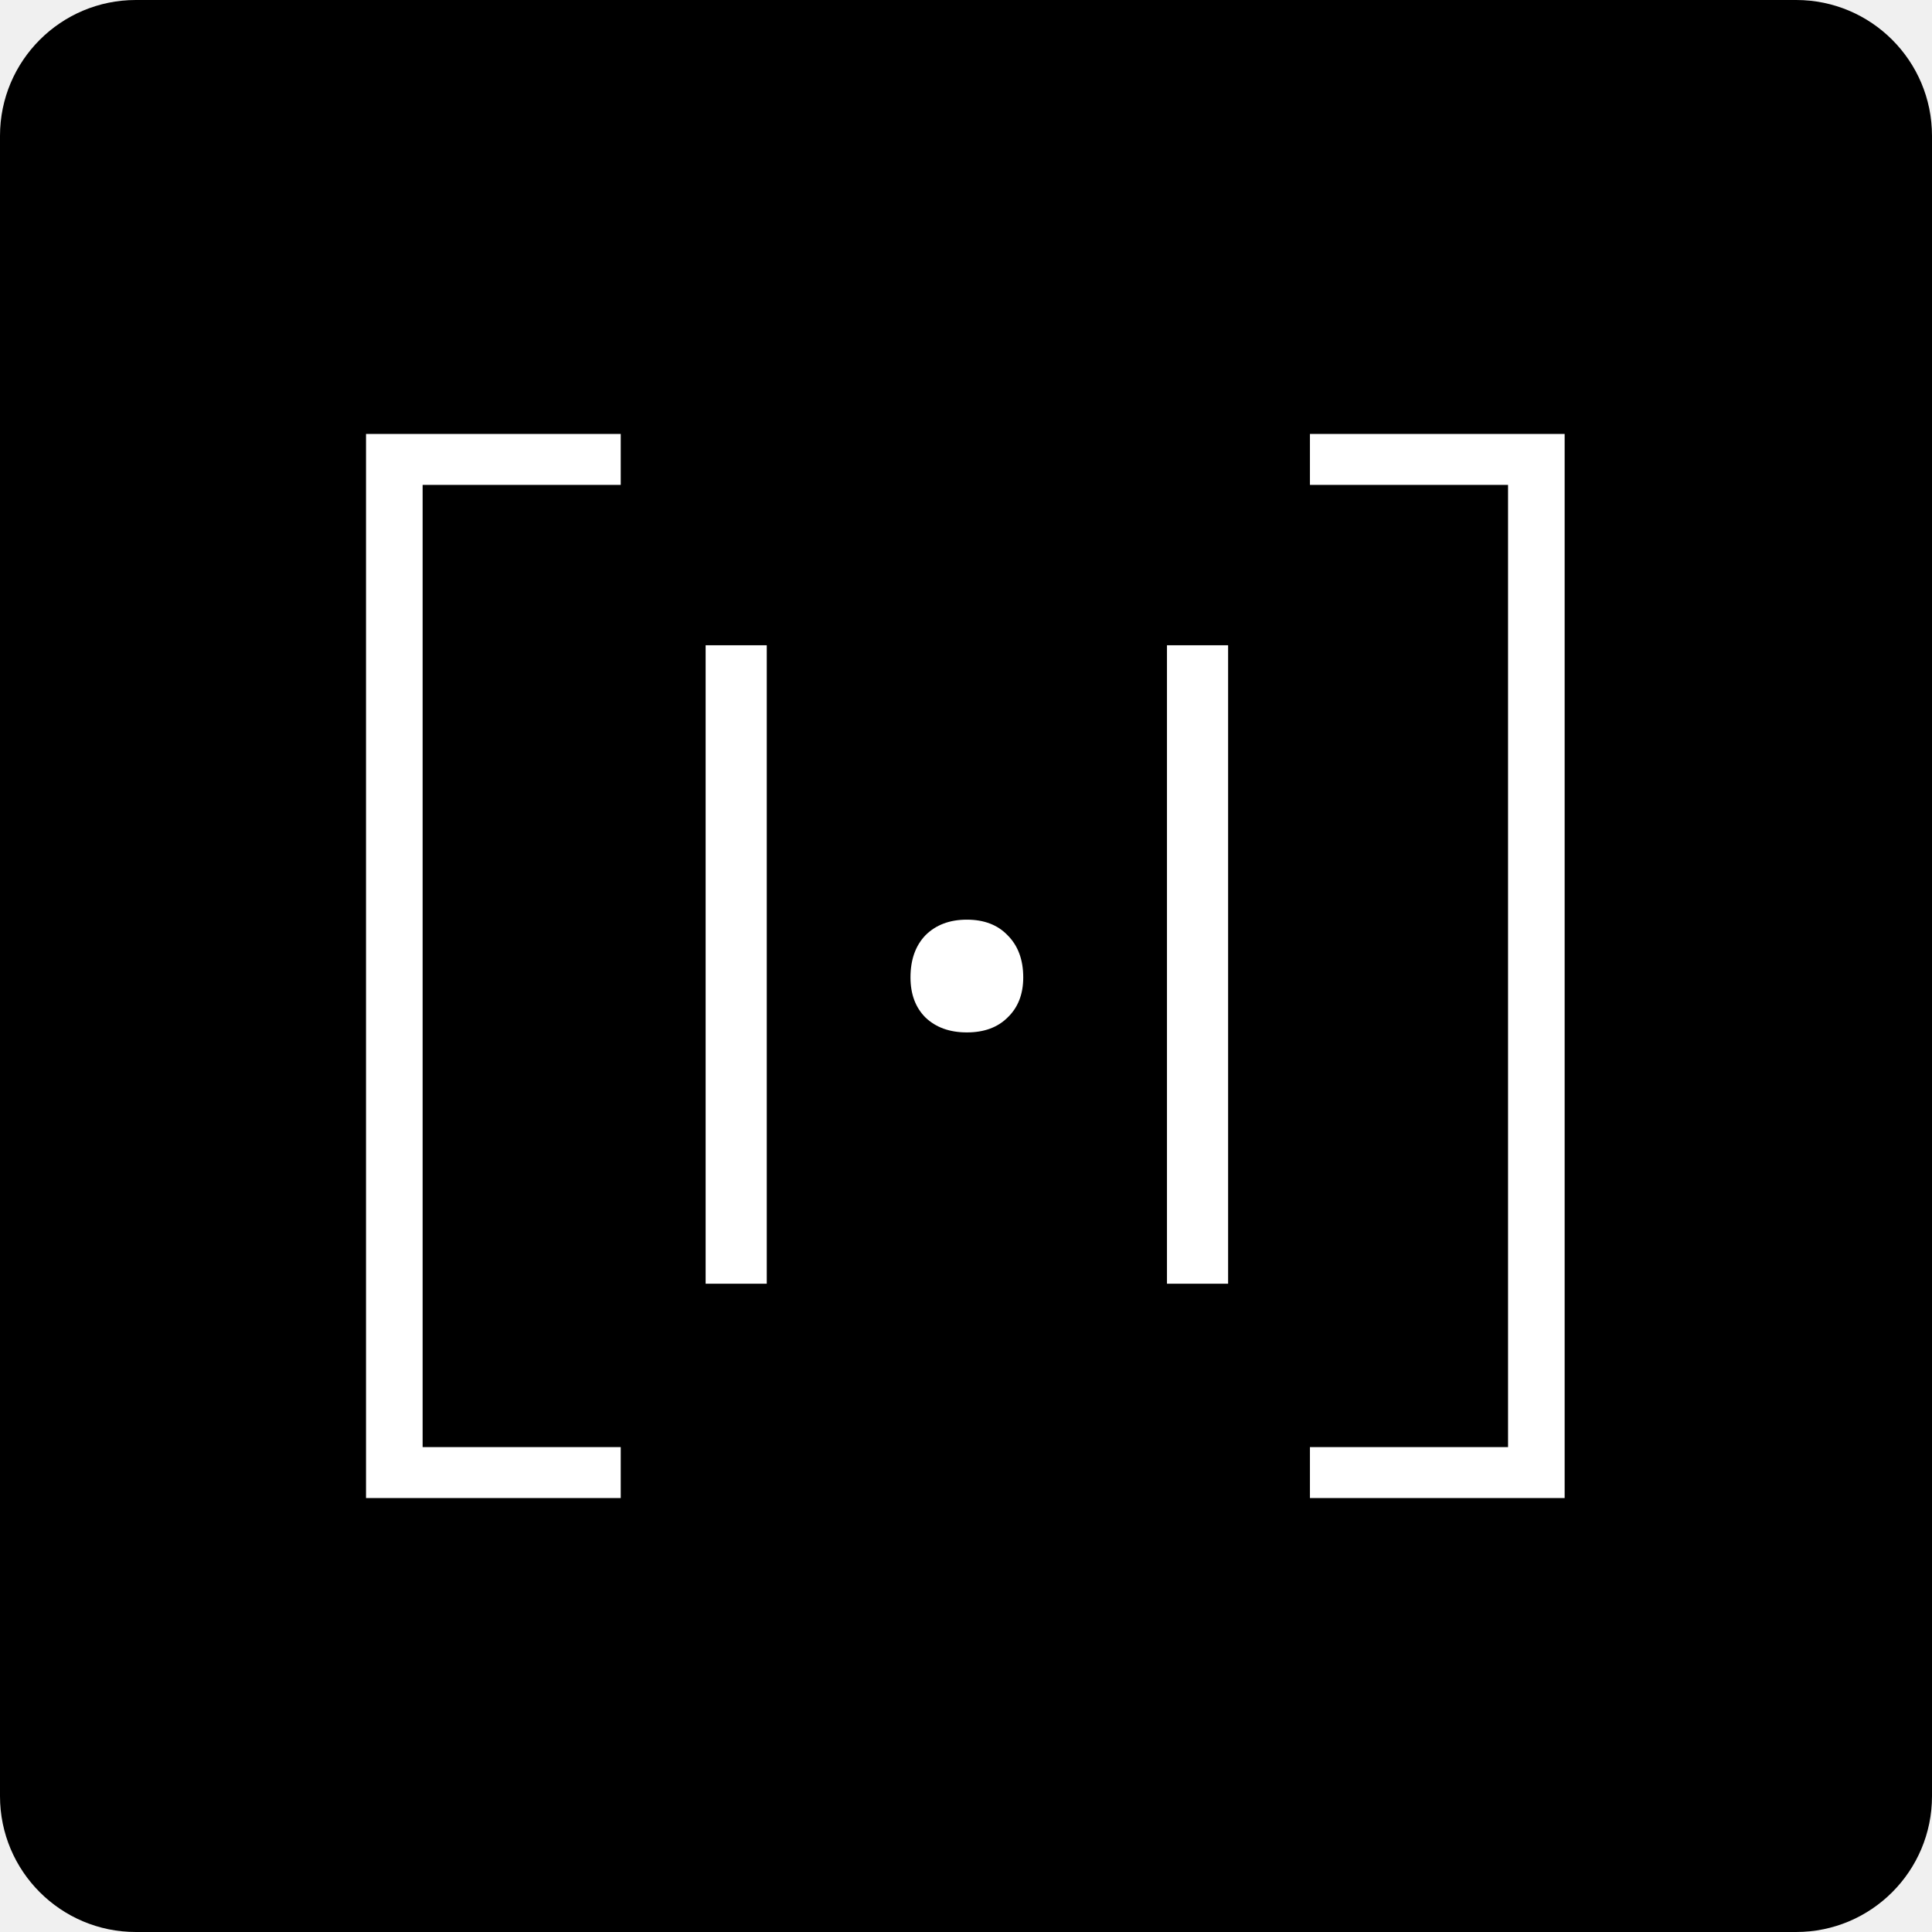
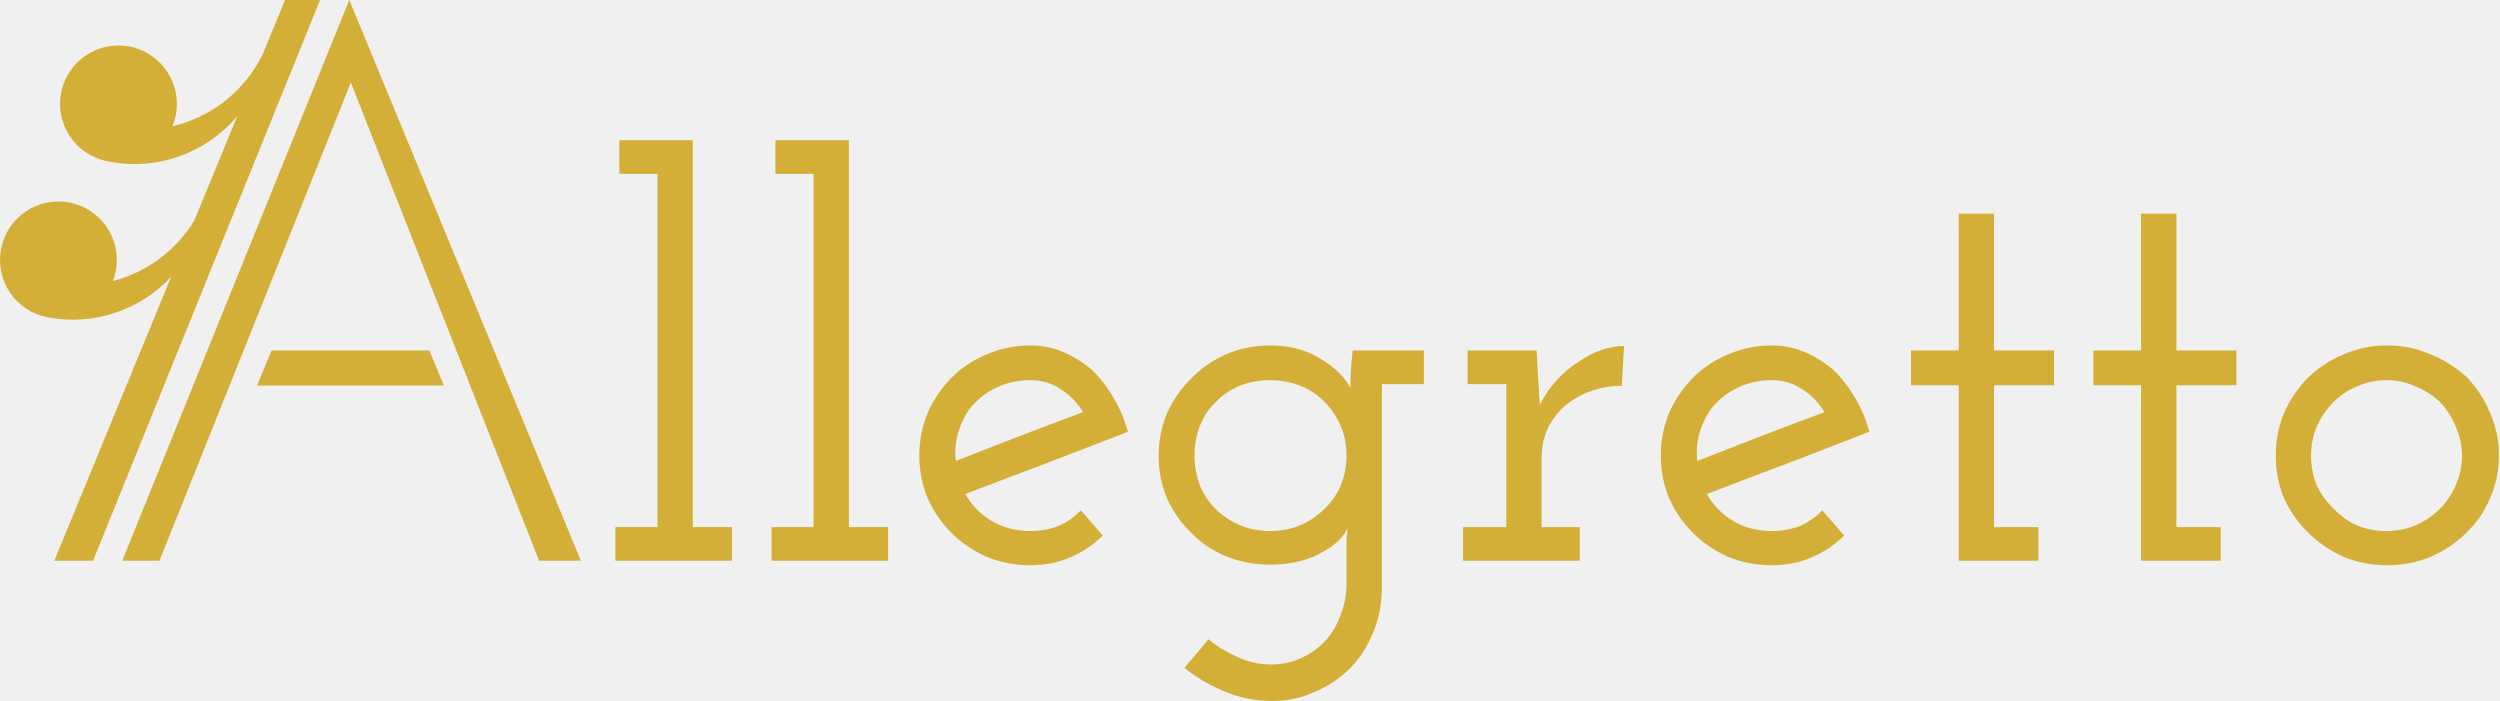
- <svg xmlns="http://www.w3.org/2000/svg" width="256" height="256" viewBox="0 0 256 256" fill="none">
-   <rect width="256" height="256" rx="18" fill="black" />
-   <path d="M48.5 198.5V57.5H82.25V64.25H56V191.75H82.25V198.5H48.5Z" fill="white" />
-   <path d="M173.574 198.5V191.75H199.824V64.25H173.574V57.5H207.324V198.5H173.574Z" fill="white" />
-   <path d="M93.5 170.1V85.5H101.6V170.1H93.5Z" fill="white" />
-   <path d="M128.115 136.8C125.835 136.8 124.005 136.14 122.625 134.82C121.305 133.5 120.645 131.73 120.645 129.51C120.645 127.17 121.305 125.31 122.625 123.93C124.005 122.55 125.835 121.86 128.115 121.86C130.395 121.86 132.195 122.55 133.515 123.93C134.895 125.31 135.585 127.17 135.585 129.51C135.585 131.73 134.895 133.5 133.515 134.82C132.195 136.14 130.395 136.8 128.115 136.8Z" fill="white" />
-   <path d="M154.63 170.1V85.5H162.73V170.1H154.63Z" fill="white" />
+ <svg xmlns="http://www.w3.org/2000/svg" width="428" height="120" viewBox="0 0 428 120" fill="none">
+   <path d="M422.25 91.2C420.522 92.928 418.474 94.304 416.106 95.328C413.802 96.288 411.338 96.768 408.714 96.768C406.026 96.768 403.53 96.288 401.226 95.328C398.922 94.304 396.906 92.928 395.178 91.2C393.45 89.536 392.074 87.584 391.05 85.344C390.09 83.04 389.61 80.576 389.61 77.952C389.61 75.392 390.09 72.96 391.05 70.656C392.074 68.352 393.45 66.336 395.178 64.608C396.906 62.944 398.922 61.632 401.226 60.672C403.53 59.648 406.026 59.136 408.714 59.136C411.338 59.136 413.802 59.648 416.106 60.672C418.474 61.632 420.554 62.944 422.346 64.608C424.01 66.336 425.322 68.352 426.282 70.656C427.306 72.96 427.818 75.392 427.818 77.952C427.818 80.576 427.306 83.04 426.282 85.344C425.322 87.584 423.978 89.536 422.25 91.2ZM399.498 87.072C400.65 88.288 401.994 89.248 403.53 89.952C405.066 90.592 406.73 90.912 408.522 90.912C410.314 90.912 411.978 90.592 413.514 89.952C415.114 89.248 416.522 88.288 417.738 87.072C418.89 85.92 419.786 84.576 420.426 83.04C421.13 81.504 421.482 79.84 421.482 78.048C421.482 76.256 421.13 74.592 420.426 73.056C419.786 71.456 418.89 70.048 417.738 68.832C416.522 67.68 415.114 66.784 413.514 66.144C411.978 65.44 410.314 65.088 408.522 65.088C406.73 65.088 405.066 65.44 403.53 66.144C401.994 66.784 400.65 67.68 399.498 68.832C398.282 70.048 397.322 71.456 396.618 73.056C395.978 74.592 395.658 76.224 395.658 77.952C395.658 79.808 395.978 81.504 396.618 83.04C397.322 84.576 398.282 85.92 399.498 87.072Z" fill="#D4AF37" />
+   <path d="M380.183 96H366.551V65.952H358.391V60H366.551V36.576H372.599V60H382.871V65.952H372.599V90.24H380.183V96Z" fill="#D4AF37" />
+   <path d="M348.964 96H335.332V65.952H327.172V60H335.332V36.576H341.38V60H351.652V65.952H341.38V90.24H348.964V96Z" fill="#D4AF37" />
+   <path d="M303.337 65.088C301.225 65.088 299.305 65.504 297.577 66.336C295.913 67.104 294.473 68.192 293.257 69.6C292.297 70.816 291.561 72.224 291.049 73.824C290.537 75.424 290.377 77.12 290.569 78.912C294.217 77.504 297.833 76.096 301.417 74.688C305.065 73.28 308.713 71.904 312.361 70.56C311.337 68.896 310.057 67.584 308.521 66.624C306.985 65.6 305.257 65.088 303.337 65.088ZM315.721 91.68C314.121 93.28 312.265 94.528 310.153 95.424C308.105 96.32 305.833 96.768 303.337 96.768C300.713 96.768 298.217 96.288 295.849 95.328C293.545 94.304 291.561 92.96 289.897 91.296C288.169 89.568 286.793 87.584 285.769 85.344C284.809 83.04 284.329 80.576 284.329 77.952C284.329 75.392 284.809 72.96 285.769 70.656C286.793 68.352 288.169 66.336 289.897 64.608C291.561 62.944 293.545 61.632 295.849 60.672C298.217 59.648 300.713 59.136 303.337 59.136C305.321 59.136 307.209 59.52 309.001 60.288C310.793 61.056 312.425 62.08 313.897 63.36C315.305 64.704 316.521 66.272 317.545 68.064C318.633 69.856 319.465 71.808 320.041 73.92C315.369 75.712 310.729 77.504 306.121 79.296C301.513 81.024 296.873 82.784 292.201 84.576C293.289 86.496 294.793 88.032 296.713 89.184C298.633 90.336 300.841 90.912 303.337 90.912C305.065 90.912 306.665 90.624 308.137 90.048C309.609 89.408 310.889 88.512 311.977 87.36L315.721 91.68Z" fill="#D4AF37" />
+   <path d="M270.453 96H250.485V90.24H257.877V65.76H251.253V60H263.061L263.349 64.992C263.477 66.336 263.509 67.072 263.445 67.2C263.445 67.264 263.509 67.968 263.637 69.312C264.405 67.712 265.365 66.304 266.517 65.088C267.669 63.808 268.917 62.752 270.261 61.92C271.605 61.024 272.917 60.352 274.197 59.904C275.541 59.456 276.821 59.232 278.037 59.232L277.653 66.048C275.925 66.048 274.293 66.304 272.757 66.816C271.221 67.328 269.877 68 268.725 68.832C267.253 69.92 266.069 71.296 265.173 72.96C264.341 74.56 263.925 76.352 263.925 78.336V90.24H270.453V96Z" fill="#D4AF37" />
+   <path d="M202.776 114.336L206.904 109.44C208.248 110.592 209.848 111.584 211.704 112.416C213.624 113.312 215.608 113.76 217.656 113.76C219.448 113.76 221.112 113.408 222.648 112.704C224.248 112 225.624 111.04 226.776 109.824C227.928 108.608 228.824 107.136 229.464 105.408C230.168 103.744 230.52 101.888 230.52 99.84V93.696C230.52 93.312 230.52 92.832 230.52 92.256C230.584 91.616 230.648 91.008 230.712 90.432C230.392 91.136 229.848 91.872 229.08 92.64C228.312 93.344 227.448 93.952 226.488 94.464C225.336 95.168 223.992 95.712 222.456 96.096C220.92 96.48 219.256 96.672 217.464 96.672C214.776 96.672 212.248 96.192 209.88 95.232C207.576 94.272 205.592 92.928 203.928 91.2C202.2 89.536 200.824 87.584 199.8 85.344C198.84 83.04 198.36 80.608 198.36 78.048C198.36 75.488 198.84 73.056 199.8 70.752C200.824 68.448 202.2 66.464 203.928 64.8C205.592 63.072 207.576 61.696 209.88 60.672C212.248 59.648 214.776 59.136 217.464 59.136C220.792 59.136 223.672 59.904 226.104 61.44C228.536 62.912 230.232 64.576 231.192 66.432C231.192 65.344 231.224 64.288 231.288 63.264C231.352 62.24 231.448 61.152 231.576 60H243.768V65.76H236.568V100.608C236.568 103.424 236.056 106.016 235.032 108.384C234.072 110.752 232.76 112.768 231.096 114.432C229.368 116.16 227.352 117.504 225.048 118.464C222.808 119.488 220.408 120 217.848 120C214.84 120 212.024 119.424 209.4 118.272C206.84 117.184 204.632 115.872 202.776 114.336ZM217.464 65.088C215.48 65.088 213.656 65.44 211.992 66.144C210.392 66.848 209.016 67.84 207.864 69.12C206.776 70.208 205.944 71.52 205.368 73.056C204.792 74.592 204.504 76.224 204.504 77.952C204.504 79.808 204.824 81.568 205.464 83.232C206.168 84.832 207.128 86.208 208.344 87.36C209.496 88.448 210.84 89.312 212.376 89.952C213.912 90.592 215.608 90.912 217.464 90.912C219.384 90.912 221.144 90.56 222.744 89.856C224.344 89.152 225.72 88.192 226.872 86.976C228.024 85.888 228.92 84.576 229.56 83.04C230.2 81.44 230.52 79.744 230.52 77.952C230.52 75.968 230.136 74.176 229.368 72.576C228.6 70.912 227.576 69.504 226.296 68.352C225.208 67.328 223.896 66.528 222.36 65.952C220.824 65.376 219.192 65.088 217.464 65.088Z" fill="#D4AF37" />
+   <path d="M176.399 65.088C174.287 65.088 172.367 65.504 170.639 66.336C168.975 67.104 167.535 68.192 166.319 69.6C165.359 70.816 164.623 72.224 164.111 73.824C163.599 75.424 163.439 77.12 163.631 78.912C167.279 77.504 170.895 76.096 174.479 74.688C178.127 73.28 181.775 71.904 185.423 70.56C184.399 68.896 183.119 67.584 181.583 66.624C180.047 65.6 178.319 65.088 176.399 65.088ZM188.783 91.68C187.183 93.28 185.327 94.528 183.215 95.424C181.167 96.32 178.895 96.768 176.399 96.768C173.775 96.768 171.279 96.288 168.911 95.328C166.607 94.304 164.623 92.96 162.959 91.296C161.231 89.568 159.855 87.584 158.831 85.344C157.871 83.04 157.391 80.576 157.391 77.952C157.391 75.392 157.871 72.96 158.831 70.656C159.855 68.352 161.231 66.336 162.959 64.608C164.623 62.944 166.607 61.632 168.911 60.672C171.279 59.648 173.775 59.136 176.399 59.136C178.383 59.136 180.271 59.52 182.063 60.288C183.855 61.056 185.487 62.08 186.959 63.36C188.367 64.704 189.583 66.272 190.607 68.064C191.695 69.856 192.527 71.808 193.103 73.92C188.431 75.712 183.791 77.504 179.183 79.296C174.575 81.024 169.935 82.784 165.263 84.576C166.351 86.496 167.855 88.032 169.775 89.184C171.695 90.336 173.903 90.912 176.399 90.912C178.127 90.912 179.727 90.624 181.199 90.048C182.671 89.408 183.951 88.512 185.039 87.36L188.783 91.68Z" fill="#D4AF37" />
+   <path d="M152.047 96H132.079V90.24H139.279V29.76H132.751V24H145.327V90.24H152.047V96Z" fill="#D4AF37" />
+   <path d="M125.328 96H105.36V90.24H112.56V29.76H106.032V24H118.608V90.24H125.328V96Z" fill="#D4AF37" />
+   <path d="M20.926 96L59.796 0L99.446 96H92.296L58.366 9.81L62.786 7.34L27.296 96H20.926ZM46.5 60H60H73.5L76 66H44L46.5 60Z" fill="#D4AF37" />
+   <path d="M15.929 96L9.297 96.001L29.297 47.391C24.08 52.99 16.187 55.865 8.117 54.316C2.693 53.275 -0.86 48.034 0.181 42.61C1.222 37.187 6.463 33.633 11.887 34.674C17.311 35.715 20.863 40.956 19.823 46.379C19.707 46.981 19.536 47.56 19.323 48.112C25.112 46.616 30.149 42.895 33.268 37.74L40.602 19.915C35.289 26.199 26.769 29.418 18.165 27.558C12.767 26.391 9.337 21.07 10.504 15.672C11.671 10.274 16.992 6.843 22.39 8.01C27.788 9.177 31.219 14.499 30.052 19.897C29.922 20.496 29.739 21.07 29.513 21.617C36.202 20.053 41.964 15.529 45.008 9.206L48.796 0L54.796 0L15.929 96Z" fill="#D4AF37" />
</svg>
